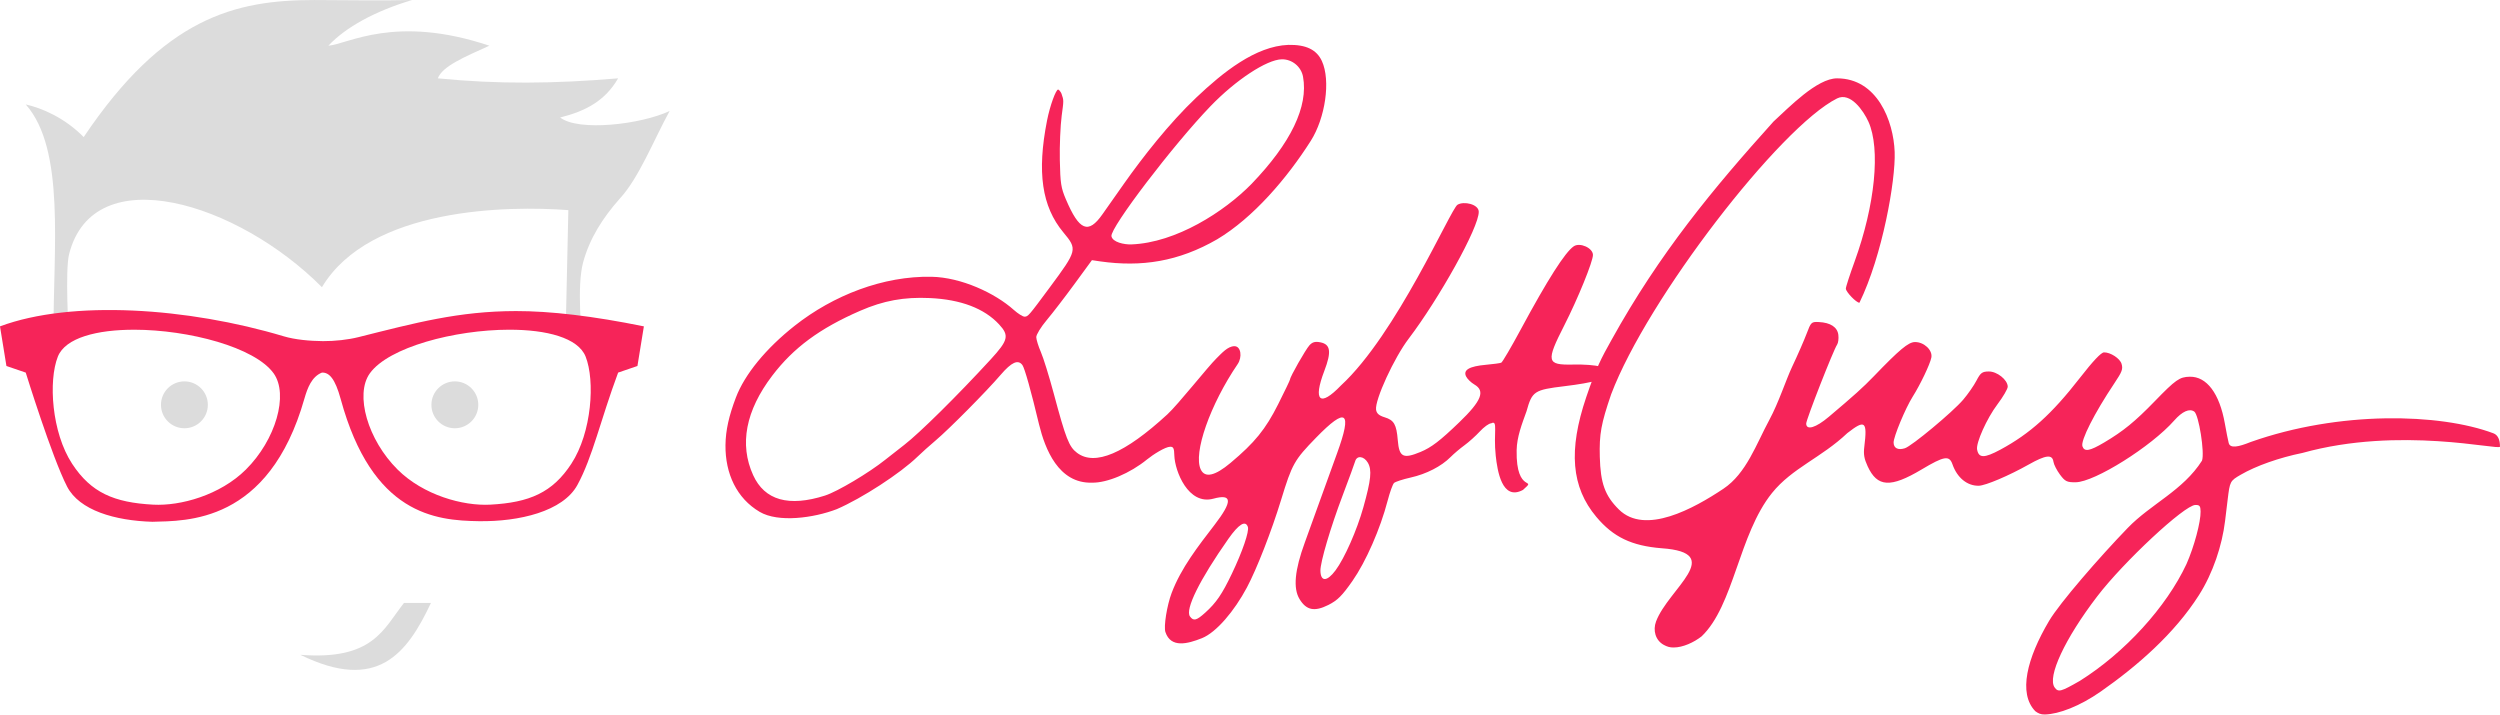
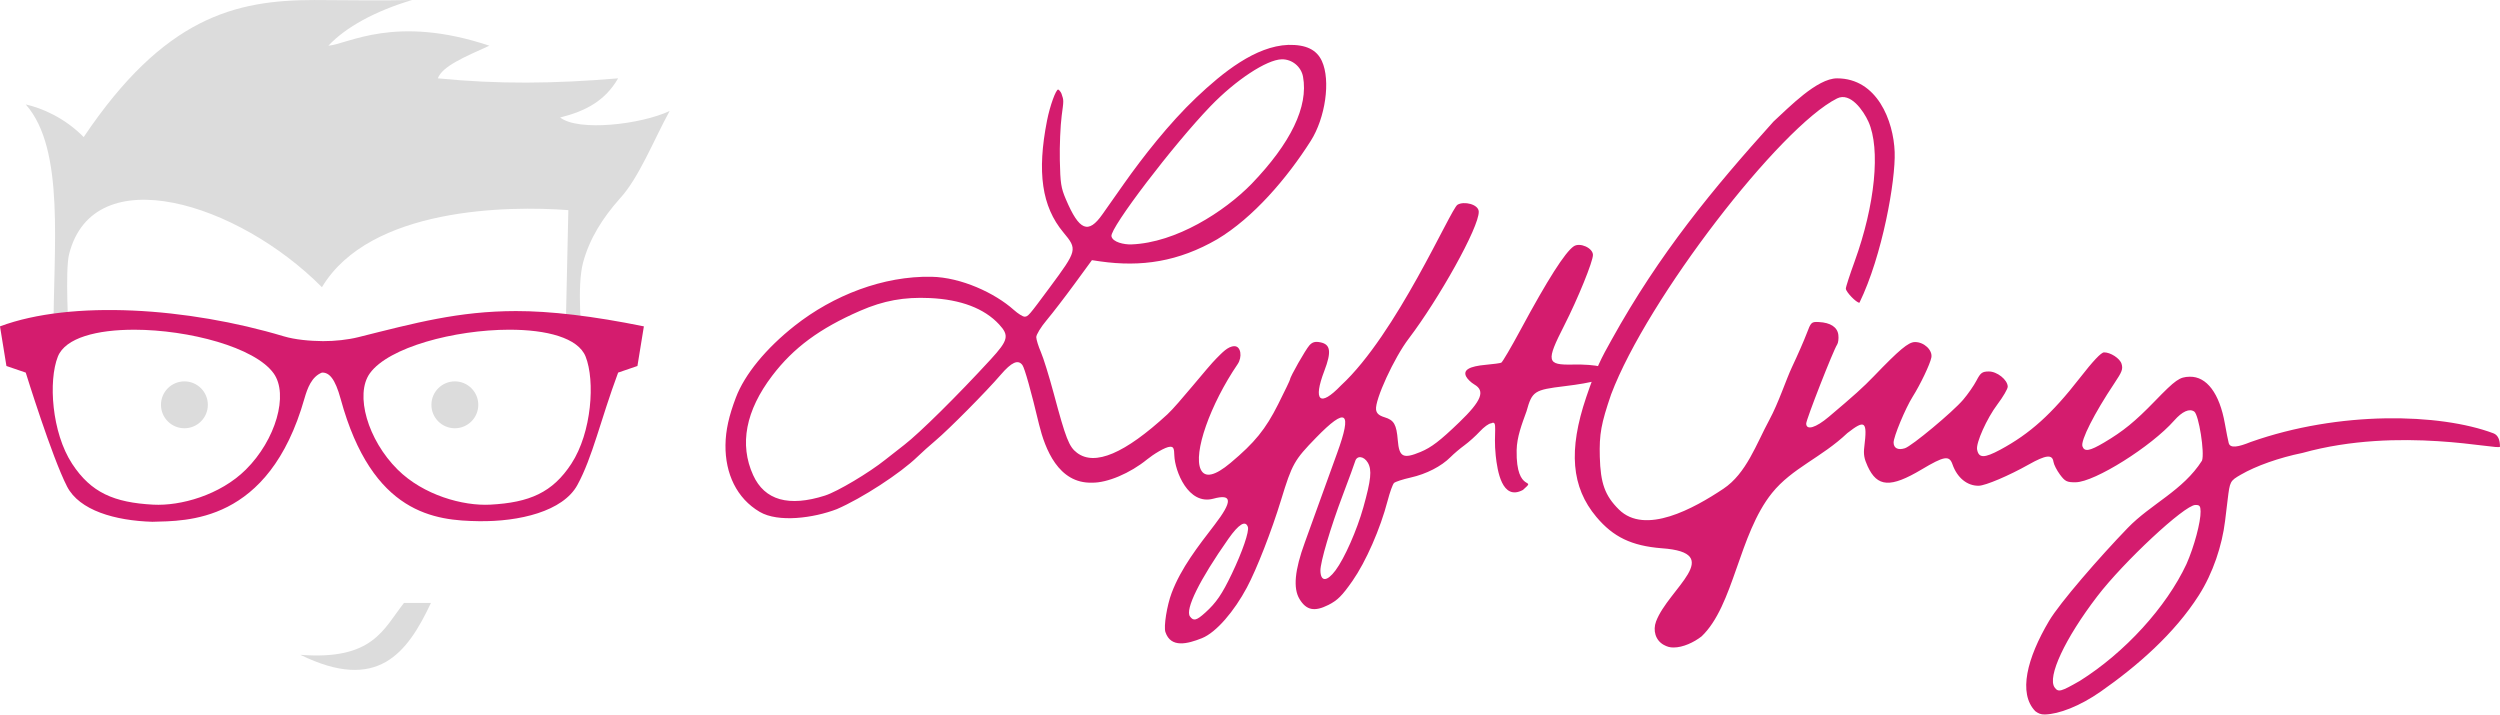
<svg xmlns="http://www.w3.org/2000/svg" id="svg4187" height="60" width="210" version="1.1" viewBox="0 0 210 60">
  <g id="layer1" transform="translate(-.000069189 -992.36)">
    <g id="g4267" transform="matrix(0.75 0 0 0.75 .000017297 263.09)">
-       <path id="path4337-1" d="m227.94 1052c-1.915-1.997-0.924-5.912 1.559-10.102 1.198-2.022 5.652-7.146 8.814-10.416 2.598-2.687 6.183-4.179 8.311-7.528 0.317-0.871-0.357-5.141-0.867-5.498-0.54-0.378-1.346-0.019-2.243 0.999-2.57 2.918-8.916 6.897-11.035 6.919-0.981 0.013-1.194-0.094-1.763-0.861-0.356-0.48-0.684-1.123-0.728-1.429-0.123-0.865-0.841-0.784-2.788 0.312-2.205 1.241-4.82 2.352-5.576 2.367-1.293 0.027-2.422-0.892-2.948-2.401-0.357-1.024-0.925-0.929-3.454 0.578-3.489 2.08-4.967 1.992-6.049-0.362-0.391-0.85-0.474-1.342-0.37-2.185 0.353-2.866 0.089-3.079-1.901-1.526-2.902 2.754-6.183 3.91-8.436 6.709-3.74 4.646-4.265 12.61-7.891 16.06-0.86 0.671-2.082 1.243-3.138 1.244-0.416 0-0.716-0.087-1.094-0.293-0.938-0.51-1.235-1.633-0.866-2.619 1.366-3.656 7.905-7.701 0.627-8.203-3.368-0.272-5.417-1.255-7.31-3.508-2.805-3.338-3.153-7.456-1.135-13.418 1.121-3.313 1.692-4.373 2.834-6.412 5.367-9.69 11.377-16.946 18.141-24.454 1.712-1.564 4.867-4.838 7.117-4.838 4.5 0 6.326 4.774 6.452 8.249 0.113 3.191-1.375 11.608-3.946 16.883-0.353 0-1.515-1.21-1.523-1.579-0.008-0.173 0.437-1.536 0.979-3.029 2.299-6.33 2.922-12.637 1.55-15.672-0.548-1.212-2.013-3.352-3.513-2.602-6.364 3.182-21.244 22.414-25.299 33.131-1.13 3.3-1.339 4.452-1.273 7.011 0.077 2.965 0.579 4.351 2.134 5.893 2.939 2.914 8.401-0.111 11.707-2.317 2.582-1.723 3.683-5.012 5.159-7.737 1.015-1.874 1.887-4.545 2.517-5.876 0.63-1.331 1.371-3.024 1.648-3.762 0.484-1.291 0.536-1.34 1.369-1.299 1.311 0.065 2.08 0.573 2.184 1.442 0.05 0.409-0.014 0.893-0.134 1.075-0.429 0.635-3.477 8.421-3.468 8.858 0.017 0.786 1.076 0.469 2.531-0.758 2.805-2.365 3.866-3.321 5.034-4.535 2.888-3.002 3.875-3.825 4.602-3.841 1.021-0.021 2.01 0.905 1.851 1.734-0.141 0.738-1.229 3.017-2.098 4.395-0.812 1.289-2.145 4.498-2.131 5.134 0.011 0.629 0.503 0.873 1.264 0.631 0.78-0.248 5.355-4.058 6.532-5.439 0.529-0.622 1.199-1.585 1.487-2.14 0.455-0.875 0.638-1.011 1.371-1.019 0.932-0.013 2.113 0.93 2.129 1.696 0.008 0.243-0.518 1.142-1.162 1.996-1.178 1.562-2.41 4.306-2.269 5.053 0.185 0.977 0.803 0.979 2.604 0.012 3.329-1.796 5.76-3.988 8.895-8.021 1.485-1.91 2.39-2.868 2.716-2.875 0.723-0.015 1.788 0.679 1.964 1.282 0.173 0.59 0.068 0.873-0.809 2.185-2.238 3.346-3.794 6.42-3.572 7.054 0.224 0.639 0.806 0.536 2.433-0.428 2.136-1.265 3.448-2.335 5.656-4.611 2.357-2.43 2.787-2.732 3.929-2.756 1.899-0.04 3.336 1.874 3.933 5.242 0.168 0.948 0.362 1.933 0.432 2.188 0.169 0.626 1.082 0.438 2.462-0.119 9.927-3.51 21.169-3.229 27.183-0.975 0.52 0.195 0.742 0.751 0.736 1.495-0.007 0.465-11.19-2.336-22.115 0.703-2.615 0.533-5.202 1.446-6.917 2.441-1.195 0.693-1.219 0.74-1.466 2.78-0.062 0.514-0.193 1.595-0.291 2.402-0.333 2.747-1.353 5.835-2.933 8.315-2.752 4.322-6.908 7.931-10.978 10.779-2.361 1.655-4.72 2.542-6.266 2.578-0.474 0.013-0.761-0.129-1.096-0.382zm4.997-3.378c5.042-3.166 9.697-8.265 11.952-13.095 0.862-1.953 1.6-4.708 1.577-5.891-0.01-0.607-0.112-0.73-0.589-0.72-1.226 0.026-8.016 6.352-10.992 10.241-3.612 4.72-5.625 9.033-4.762 10.202 0.411 0.556 0.675 0.487 2.814-0.738zm-102.41-5.465c-0.21-0.632 0.174-2.994 0.695-4.377 1.059-2.814 2.988-5.265 4.809-7.637 2.03-2.642 1.999-3.511-0.133-2.931-2.817 0.767-4.311-3.095-4.372-4.828-0.017-0.814-0.104-0.996-0.468-0.989-0.555 0.013-1.922 0.879-2.584 1.419-1.889 1.543-4.473 2.647-6.19 2.605-3.741 0.099-5.235-3.774-5.907-6.511-0.887-3.721-1.616-6.32-1.868-6.661-0.485-0.657-1.217-0.327-2.438 1.097-1.587 1.852-5.776 6.079-7.281 7.348-0.651 0.548-1.566 1.368-2.034 1.822-1.918 1.861-6.224 4.659-9.036 5.871-2.591 0.997-6.547 1.53-8.632 0.305-2.581-1.516-3.869-4.287-3.834-7.483 0.02-1.682 0.394-3.281 1.162-5.313 0.981-2.596 3.375-5.519 6.603-8.061 4.308-3.393 9.895-5.583 15.316-5.475 3.31 0.066 7.092 1.815 9.212 3.713 0.469 0.42 1.012 0.76 1.206 0.756 0.394-0.013 0.443-0.065 2.816-3.27 3.096-4.182 3.116-4.26 1.523-6.176-2.406-2.894-2.964-6.727-1.824-12.519 0.333-1.69 0.994-3.469 1.242-3.474 0.086-0.001 0.309 0.276 0.377 0.464 0.279 0.772 0.242 0.799 0.023 2.462-0.149 1.135-0.243 3.381-0.209 4.992 0.055 2.597 0.131 3.091 0.679 4.379 1.498 3.52 2.51 3.934 4.094 1.675 0.545-0.776 1.629-2.317 2.41-3.424 2.054-2.912 5.053-6.763 8.104-9.654 2.973-2.817 6.633-5.76 10.305-5.895 1.977-0.042 3.17 0.533 3.757 1.808 1.009 2.196 0.38 6.387-1.244 8.943-2.663 4.192-6.446 8.611-10.474 11.018-4.345 2.514-8.506 3.135-13.106 2.48l-0.93-0.138-1.947 2.661c-1.071 1.463-2.476 3.291-3.123 4.06-0.647 0.77-1.171 1.627-1.165 1.905 0.009 0.278 0.24 1.031 0.52 1.674 0.28 0.643 0.925 2.718 1.433 4.612 1.364 5.093 1.714 5.985 2.609 6.663 1.996 1.513 5.352 0.086 10.125-4.306 1.204-1.107 4.538-5.333 5.493-6.267 0.572-0.559 1.264-1.367 2.014-1.367 0.75 0 0.887 1.237 0.365 2.004-3.087 4.536-5.007 9.992-4.133 11.809 0.467 0.97 1.589 0.721 3.33-0.739 2.72-2.28 3.925-3.764 5.337-6.572 0.735-1.462 1.336-2.716 1.334-2.788-0.009-0.268 1.737-3.334 2.165-3.808 0.334-0.37 0.642-0.455 1.228-0.339 1.145 0.227 1.261 1.059 0.446 3.193-1.298 3.398-0.502 4.102 1.857 1.642 6.24-5.745 12.295-19.78 13.056-20.243 0.712-0.433 2.352-0.062 2.38 0.768 0.06 1.728-4.491 9.812-7.831 14.21-1.639 2.139-3.825 6.894-3.669 7.98 0.061 0.417 0.33 0.654 0.961 0.847 1.052 0.321 1.326 0.799 1.471 2.574 0.155 1.888 0.597 2.115 2.547 1.307 1.21-0.501 2.189-1.25 4.333-3.315 2.499-2.406 2.944-3.518 1.697-4.239-0.375-0.217-0.793-0.626-0.929-0.908-0.347-0.721 0.358-1.133 2.226-1.3 0.814-0.072 1.585-0.178 1.714-0.234 0.129-0.056 1.107-1.72 2.172-3.699 3.016-5.601 4.974-8.675 5.946-9.336 0.687-0.467 2.137 0.179 2.153 0.958 0.014 0.718-1.69 4.91-3.219 7.911-2.062 4.048-1.974 4.437 0.98 4.375 2.606-0.055 4.374 0.356 4.116 0.955-0.272 0.633-1.784 1.07-5.079 1.469-3.381 0.409-3.611 0.561-4.238 2.806-0.519 1.44-1.079 2.864-1.107 4.364-0.094 5.031 2.4 2.936 0.709 4.446-2.356 1.275-2.87-2.177-3.05-3.821-0.285-2.607 0.286-4.046-0.512-3.638-0.24 0-0.811 0.415-1.269 0.91-0.457 0.496-1.233 1.193-1.724 1.55-0.491 0.357-1.192 0.951-1.558 1.321-1.026 1.035-2.706 1.898-4.465 2.292-0.879 0.197-1.718 0.471-1.863 0.608-0.146 0.137-0.47 1.036-0.72 1.996-0.819 3.144-2.432 6.821-3.939 8.979-1.156 1.656-1.676 2.174-2.698 2.688-1.557 0.783-2.473 0.594-3.232-0.667-0.727-1.208-0.536-3.234 0.596-6.326 0.27-0.738 0.968-2.67 1.55-4.293 0.582-1.623 1.51-4.189 2.062-5.702 1.725-4.732 1.046-5.237-2.352-1.748-2.441 2.506-2.686 2.941-3.913 6.958-1.067 3.494-2.729 7.753-3.836 9.827-1.398 2.622-3.417 5.026-5.039 5.673-1.589 0.634-3.477 1.139-4.084-0.687zm4.452-2.172c1.24-1.119 1.888-2.066 2.984-4.357 1.193-2.495 1.97-4.765 1.798-5.255-0.271-0.774-1.021-0.315-2.182 1.336-3.227 4.592-4.873 7.921-4.3 8.697 0.398 0.54 0.724 0.459 1.699-0.421zm14.593-4.735c1.018-1.365 2.402-4.497 3.124-7.071 0.863-3.078 0.975-4.189 0.503-4.995-0.441-0.752-1.23-0.842-1.421-0.161-0.073 0.258-0.703 1.978-1.401 3.823-1.357 3.585-2.51 7.491-2.49 8.437 0.026 1.251 0.736 1.237 1.685-0.034zm-57.158-8.392c1.373-0.439 4.918-2.548 6.753-4.019 0.451-0.361 1.403-1.108 2.118-1.659 1.718-1.327 5.942-5.504 9.672-9.565 1.972-2.147 2.099-2.676 0.937-3.928-1.66-1.789-4.284-2.785-7.754-2.945-2.891-0.133-5.184 0.286-7.806 1.428-4.53 1.973-7.462 4.137-9.842 7.265-2.978 3.913-3.705 7.698-2.14 11.14 1.282 2.819 3.988 3.586 8.062 2.285zm47.742-34.882c4.427-4.598 6.391-8.679 5.784-12.02-0.206-1.135-1.232-1.976-2.385-1.953-1.683 0.033-5.159 2.322-7.986 5.258-4.184 4.346-11.258 13.632-11.086 14.555 0.124 0.672 1.43 0.949 2.235 0.918 5.013-0.191 10.411-3.672 13.437-6.758z" fill="#F62459" />
+       <path id="path4337-1" d="m227.94 1052c-1.915-1.997-0.924-5.912 1.559-10.102 1.198-2.022 5.652-7.146 8.814-10.416 2.598-2.687 6.183-4.179 8.311-7.528 0.317-0.871-0.357-5.141-0.867-5.498-0.54-0.378-1.346-0.019-2.243 0.999-2.57 2.918-8.916 6.897-11.035 6.919-0.981 0.013-1.194-0.094-1.763-0.861-0.356-0.48-0.684-1.123-0.728-1.429-0.123-0.865-0.841-0.784-2.788 0.312-2.205 1.241-4.82 2.352-5.576 2.367-1.293 0.027-2.422-0.892-2.948-2.401-0.357-1.024-0.925-0.929-3.454 0.578-3.489 2.08-4.967 1.992-6.049-0.362-0.391-0.85-0.474-1.342-0.37-2.185 0.353-2.866 0.089-3.079-1.901-1.526-2.902 2.754-6.183 3.91-8.436 6.709-3.74 4.646-4.265 12.61-7.891 16.06-0.86 0.671-2.082 1.243-3.138 1.244-0.416 0-0.716-0.087-1.094-0.293-0.938-0.51-1.235-1.633-0.866-2.619 1.366-3.656 7.905-7.701 0.627-8.203-3.368-0.272-5.417-1.255-7.31-3.508-2.805-3.338-3.153-7.456-1.135-13.418 1.121-3.313 1.692-4.373 2.834-6.412 5.367-9.69 11.377-16.946 18.141-24.454 1.712-1.564 4.867-4.838 7.117-4.838 4.5 0 6.326 4.774 6.452 8.249 0.113 3.191-1.375 11.608-3.946 16.883-0.353 0-1.515-1.21-1.523-1.579-0.008-0.173 0.437-1.536 0.979-3.029 2.299-6.33 2.922-12.637 1.55-15.672-0.548-1.212-2.013-3.352-3.513-2.602-6.364 3.182-21.244 22.414-25.299 33.131-1.13 3.3-1.339 4.452-1.273 7.011 0.077 2.965 0.579 4.351 2.134 5.893 2.939 2.914 8.401-0.111 11.707-2.317 2.582-1.723 3.683-5.012 5.159-7.737 1.015-1.874 1.887-4.545 2.517-5.876 0.63-1.331 1.371-3.024 1.648-3.762 0.484-1.291 0.536-1.34 1.369-1.299 1.311 0.065 2.08 0.573 2.184 1.442 0.05 0.409-0.014 0.893-0.134 1.075-0.429 0.635-3.477 8.421-3.468 8.858 0.017 0.786 1.076 0.469 2.531-0.758 2.805-2.365 3.866-3.321 5.034-4.535 2.888-3.002 3.875-3.825 4.602-3.841 1.021-0.021 2.01 0.905 1.851 1.734-0.141 0.738-1.229 3.017-2.098 4.395-0.812 1.289-2.145 4.498-2.131 5.134 0.011 0.629 0.503 0.873 1.264 0.631 0.78-0.248 5.355-4.058 6.532-5.439 0.529-0.622 1.199-1.585 1.487-2.14 0.455-0.875 0.638-1.011 1.371-1.019 0.932-0.013 2.113 0.93 2.129 1.696 0.008 0.243-0.518 1.142-1.162 1.996-1.178 1.562-2.41 4.306-2.269 5.053 0.185 0.977 0.803 0.979 2.604 0.012 3.329-1.796 5.76-3.988 8.895-8.021 1.485-1.91 2.39-2.868 2.716-2.875 0.723-0.015 1.788 0.679 1.964 1.282 0.173 0.59 0.068 0.873-0.809 2.185-2.238 3.346-3.794 6.42-3.572 7.054 0.224 0.639 0.806 0.536 2.433-0.428 2.136-1.265 3.448-2.335 5.656-4.611 2.357-2.43 2.787-2.732 3.929-2.756 1.899-0.04 3.336 1.874 3.933 5.242 0.168 0.948 0.362 1.933 0.432 2.188 0.169 0.626 1.082 0.438 2.462-0.119 9.927-3.51 21.169-3.229 27.183-0.975 0.52 0.195 0.742 0.751 0.736 1.495-0.007 0.465-11.19-2.336-22.115 0.703-2.615 0.533-5.202 1.446-6.917 2.441-1.195 0.693-1.219 0.74-1.466 2.78-0.062 0.514-0.193 1.595-0.291 2.402-0.333 2.747-1.353 5.835-2.933 8.315-2.752 4.322-6.908 7.931-10.978 10.779-2.361 1.655-4.72 2.542-6.266 2.578-0.474 0.013-0.761-0.129-1.096-0.382zm4.997-3.378c5.042-3.166 9.697-8.265 11.952-13.095 0.862-1.953 1.6-4.708 1.577-5.891-0.01-0.607-0.112-0.73-0.589-0.72-1.226 0.026-8.016 6.352-10.992 10.241-3.612 4.72-5.625 9.033-4.762 10.202 0.411 0.556 0.675 0.487 2.814-0.738zm-102.41-5.465c-0.21-0.632 0.174-2.994 0.695-4.377 1.059-2.814 2.988-5.265 4.809-7.637 2.03-2.642 1.999-3.511-0.133-2.931-2.817 0.767-4.311-3.095-4.372-4.828-0.017-0.814-0.104-0.996-0.468-0.989-0.555 0.013-1.922 0.879-2.584 1.419-1.889 1.543-4.473 2.647-6.19 2.605-3.741 0.099-5.235-3.774-5.907-6.511-0.887-3.721-1.616-6.32-1.868-6.661-0.485-0.657-1.217-0.327-2.438 1.097-1.587 1.852-5.776 6.079-7.281 7.348-0.651 0.548-1.566 1.368-2.034 1.822-1.918 1.861-6.224 4.659-9.036 5.871-2.591 0.997-6.547 1.53-8.632 0.305-2.581-1.516-3.869-4.287-3.834-7.483 0.02-1.682 0.394-3.281 1.162-5.313 0.981-2.596 3.375-5.519 6.603-8.061 4.308-3.393 9.895-5.583 15.316-5.475 3.31 0.066 7.092 1.815 9.212 3.713 0.469 0.42 1.012 0.76 1.206 0.756 0.394-0.013 0.443-0.065 2.816-3.27 3.096-4.182 3.116-4.26 1.523-6.176-2.406-2.894-2.964-6.727-1.824-12.519 0.333-1.69 0.994-3.469 1.242-3.474 0.086-0.001 0.309 0.276 0.377 0.464 0.279 0.772 0.242 0.799 0.023 2.462-0.149 1.135-0.243 3.381-0.209 4.992 0.055 2.597 0.131 3.091 0.679 4.379 1.498 3.52 2.51 3.934 4.094 1.675 0.545-0.776 1.629-2.317 2.41-3.424 2.054-2.912 5.053-6.763 8.104-9.654 2.973-2.817 6.633-5.76 10.305-5.895 1.977-0.042 3.17 0.533 3.757 1.808 1.009 2.196 0.38 6.387-1.244 8.943-2.663 4.192-6.446 8.611-10.474 11.018-4.345 2.514-8.506 3.135-13.106 2.48l-0.93-0.138-1.947 2.661c-1.071 1.463-2.476 3.291-3.123 4.06-0.647 0.77-1.171 1.627-1.165 1.905 0.009 0.278 0.24 1.031 0.52 1.674 0.28 0.643 0.925 2.718 1.433 4.612 1.364 5.093 1.714 5.985 2.609 6.663 1.996 1.513 5.352 0.086 10.125-4.306 1.204-1.107 4.538-5.333 5.493-6.267 0.572-0.559 1.264-1.367 2.014-1.367 0.75 0 0.887 1.237 0.365 2.004-3.087 4.536-5.007 9.992-4.133 11.809 0.467 0.97 1.589 0.721 3.33-0.739 2.72-2.28 3.925-3.764 5.337-6.572 0.735-1.462 1.336-2.716 1.334-2.788-0.009-0.268 1.737-3.334 2.165-3.808 0.334-0.37 0.642-0.455 1.228-0.339 1.145 0.227 1.261 1.059 0.446 3.193-1.298 3.398-0.502 4.102 1.857 1.642 6.24-5.745 12.295-19.78 13.056-20.243 0.712-0.433 2.352-0.062 2.38 0.768 0.06 1.728-4.491 9.812-7.831 14.21-1.639 2.139-3.825 6.894-3.669 7.98 0.061 0.417 0.33 0.654 0.961 0.847 1.052 0.321 1.326 0.799 1.471 2.574 0.155 1.888 0.597 2.115 2.547 1.307 1.21-0.501 2.189-1.25 4.333-3.315 2.499-2.406 2.944-3.518 1.697-4.239-0.375-0.217-0.793-0.626-0.929-0.908-0.347-0.721 0.358-1.133 2.226-1.3 0.814-0.072 1.585-0.178 1.714-0.234 0.129-0.056 1.107-1.72 2.172-3.699 3.016-5.601 4.974-8.675 5.946-9.336 0.687-0.467 2.137 0.179 2.153 0.958 0.014 0.718-1.69 4.91-3.219 7.911-2.062 4.048-1.974 4.437 0.98 4.375 2.606-0.055 4.374 0.356 4.116 0.955-0.272 0.633-1.784 1.07-5.079 1.469-3.381 0.409-3.611 0.561-4.238 2.806-0.519 1.44-1.079 2.864-1.107 4.364-0.094 5.031 2.4 2.936 0.709 4.446-2.356 1.275-2.87-2.177-3.05-3.821-0.285-2.607 0.286-4.046-0.512-3.638-0.24 0-0.811 0.415-1.269 0.91-0.457 0.496-1.233 1.193-1.724 1.55-0.491 0.357-1.192 0.951-1.558 1.321-1.026 1.035-2.706 1.898-4.465 2.292-0.879 0.197-1.718 0.471-1.863 0.608-0.146 0.137-0.47 1.036-0.72 1.996-0.819 3.144-2.432 6.821-3.939 8.979-1.156 1.656-1.676 2.174-2.698 2.688-1.557 0.783-2.473 0.594-3.232-0.667-0.727-1.208-0.536-3.234 0.596-6.326 0.27-0.738 0.968-2.67 1.55-4.293 0.582-1.623 1.51-4.189 2.062-5.702 1.725-4.732 1.046-5.237-2.352-1.748-2.441 2.506-2.686 2.941-3.913 6.958-1.067 3.494-2.729 7.753-3.836 9.827-1.398 2.622-3.417 5.026-5.039 5.673-1.589 0.634-3.477 1.139-4.084-0.687zm4.452-2.172c1.24-1.119 1.888-2.066 2.984-4.357 1.193-2.495 1.97-4.765 1.798-5.255-0.271-0.774-1.021-0.315-2.182 1.336-3.227 4.592-4.873 7.921-4.3 8.697 0.398 0.54 0.724 0.459 1.699-0.421zm14.593-4.735c1.018-1.365 2.402-4.497 3.124-7.071 0.863-3.078 0.975-4.189 0.503-4.995-0.441-0.752-1.23-0.842-1.421-0.161-0.073 0.258-0.703 1.978-1.401 3.823-1.357 3.585-2.51 7.491-2.49 8.437 0.026 1.251 0.736 1.237 1.685-0.034zm-57.158-8.392c1.373-0.439 4.918-2.548 6.753-4.019 0.451-0.361 1.403-1.108 2.118-1.659 1.718-1.327 5.942-5.504 9.672-9.565 1.972-2.147 2.099-2.676 0.937-3.928-1.66-1.789-4.284-2.785-7.754-2.945-2.891-0.133-5.184 0.286-7.806 1.428-4.53 1.973-7.462 4.137-9.842 7.265-2.978 3.913-3.705 7.698-2.14 11.14 1.282 2.819 3.988 3.586 8.062 2.285zm47.742-34.882c4.427-4.598 6.391-8.679 5.784-12.02-0.206-1.135-1.232-1.976-2.385-1.953-1.683 0.033-5.159 2.322-7.986 5.258-4.184 4.346-11.258 13.632-11.086 14.555 0.124 0.672 1.43 0.949 2.235 0.918 5.013-0.191 10.411-3.672 13.437-6.758z" fill="#d41c6e" />
      <path id="path4313-1" d="m2.885 984.06c4.464 5.033 3.068 16.198 3.108 25.653h1.702s-0.423-7.055 0.047-8.9c2.752-10.8 18.933-5.737 28.315 3.714 5.362-8.955 20.867-9.143 27.598-8.632l-0.314 14.204h1.84s-0.608-5.687 0.134-8.376c0.732-2.653 2.151-4.917 4.115-7.134 2.104-2.262 3.804-6.57 5.569-9.799-3.236 1.521-10.227 2.322-12.26 0.731 2.877-0.722 5.041-1.88 6.49-4.386-7.204 0.605-13.434 0.668-20.192 0 0.502-1.354 2.957-2.382 5.769-3.655-10.559-3.54-15.842-0.17-18.029 0 1.944-2.075 5.231-3.879 9.375-5.117-3.898 0.088-7.36 0-10.955 0-8.898 0-16.831 1.966-25.824 15.35-2.15-2.183-4.697-3.255-6.49-3.655z" fill-rule="evenodd" fill="#dcdcdc" />
-       <path id="path4327-8" d="m57.782 1007.2c-6.429 0.01-11.255 1.322-17.648 2.922-1.149 0.287-2.628 0.452-3.955 0.445-1.482-0.013-3.133-0.161-4.414-0.545-10.695-3.207-23.742-4.101-31.766-1.109l0.721 4.438 2.163 0.74s2.921 9.442 4.628 12.76c1.378 2.679 5.371 3.823 9.548 3.949 3.75-0.115 13.049 0.248 17.042-13.818 0.329-1.133 0.796-2.434 1.956-2.892 0.805-0.03 1.47 0.655 2.099 2.96 3.534 12.954 10.637 13.609 15.462 13.682 4.535 0.069 9.436-1.095 11.051-4.055 1.703-3.122 2.577-7.245 4.561-12.586l2.163-0.74 0.721-4.438c-5.696-1.161-10.476-1.717-14.333-1.713zm-42.733 2.088c6.094 0.01 13.491 1.96 15.595 4.881 1.713 2.377 0.234 7.467-3.107 10.784-2.888 2.868-7.322 4.093-10.377 3.929-4.397-0.236-6.969-1.349-9.081-4.579-2.302-3.521-2.668-9.306-1.601-12 0.84-2.12 4.4-3.021 8.57-3.014zm41.972 0c4.17-0.01 7.73 0.894 8.57 3.014 1.067 2.695 0.701 8.479-1.601 12-2.111 3.229-4.683 4.343-9.081 4.579-3.055 0.164-7.488-1.06-10.377-3.929-3.341-3.317-4.819-8.407-3.106-10.784 2.104-2.921 9.5-4.871 15.594-4.881z" fill-rule="evenodd" fill="#F62459" />
+       <path id="path4327-8" d="m57.782 1007.2c-6.429 0.01-11.255 1.322-17.648 2.922-1.149 0.287-2.628 0.452-3.955 0.445-1.482-0.013-3.133-0.161-4.414-0.545-10.695-3.207-23.742-4.101-31.766-1.109l0.721 4.438 2.163 0.74s2.921 9.442 4.628 12.76c1.378 2.679 5.371 3.823 9.548 3.949 3.75-0.115 13.049 0.248 17.042-13.818 0.329-1.133 0.796-2.434 1.956-2.892 0.805-0.03 1.47 0.655 2.099 2.96 3.534 12.954 10.637 13.609 15.462 13.682 4.535 0.069 9.436-1.095 11.051-4.055 1.703-3.122 2.577-7.245 4.561-12.586l2.163-0.74 0.721-4.438c-5.696-1.161-10.476-1.717-14.333-1.713zm-42.733 2.088c6.094 0.01 13.491 1.96 15.595 4.881 1.713 2.377 0.234 7.467-3.107 10.784-2.888 2.868-7.322 4.093-10.377 3.929-4.397-0.236-6.969-1.349-9.081-4.579-2.302-3.521-2.668-9.306-1.601-12 0.84-2.12 4.4-3.021 8.57-3.014zm41.972 0c4.17-0.01 7.73 0.894 8.57 3.014 1.067 2.695 0.701 8.479-1.601 12-2.111 3.229-4.683 4.343-9.081 4.579-3.055 0.164-7.488-1.06-10.377-3.929-3.341-3.317-4.819-8.407-3.106-10.784 2.104-2.921 9.5-4.871 15.594-4.881z" fill-rule="evenodd" fill="#d41c6e" />
      <g fill="#dcdcdc">
        <path id="path4329-7" d="m33.639 1045.7c8.152 0.633 9.302-2.889 11.604-5.809h3.022c-2.668 5.665-5.992 10.041-14.626 5.809z" fill-rule="evenodd" />
        <ellipse id="circle4333-3" cy="1017.7" rx="2.625" ry="2.625" cx="20.654" />
        <ellipse id="ellipse4230-7" rx="2.625" cy="1017.7" ry="2.625" cx="50.943" />
      </g>
    </g>
  </g>
</svg>
